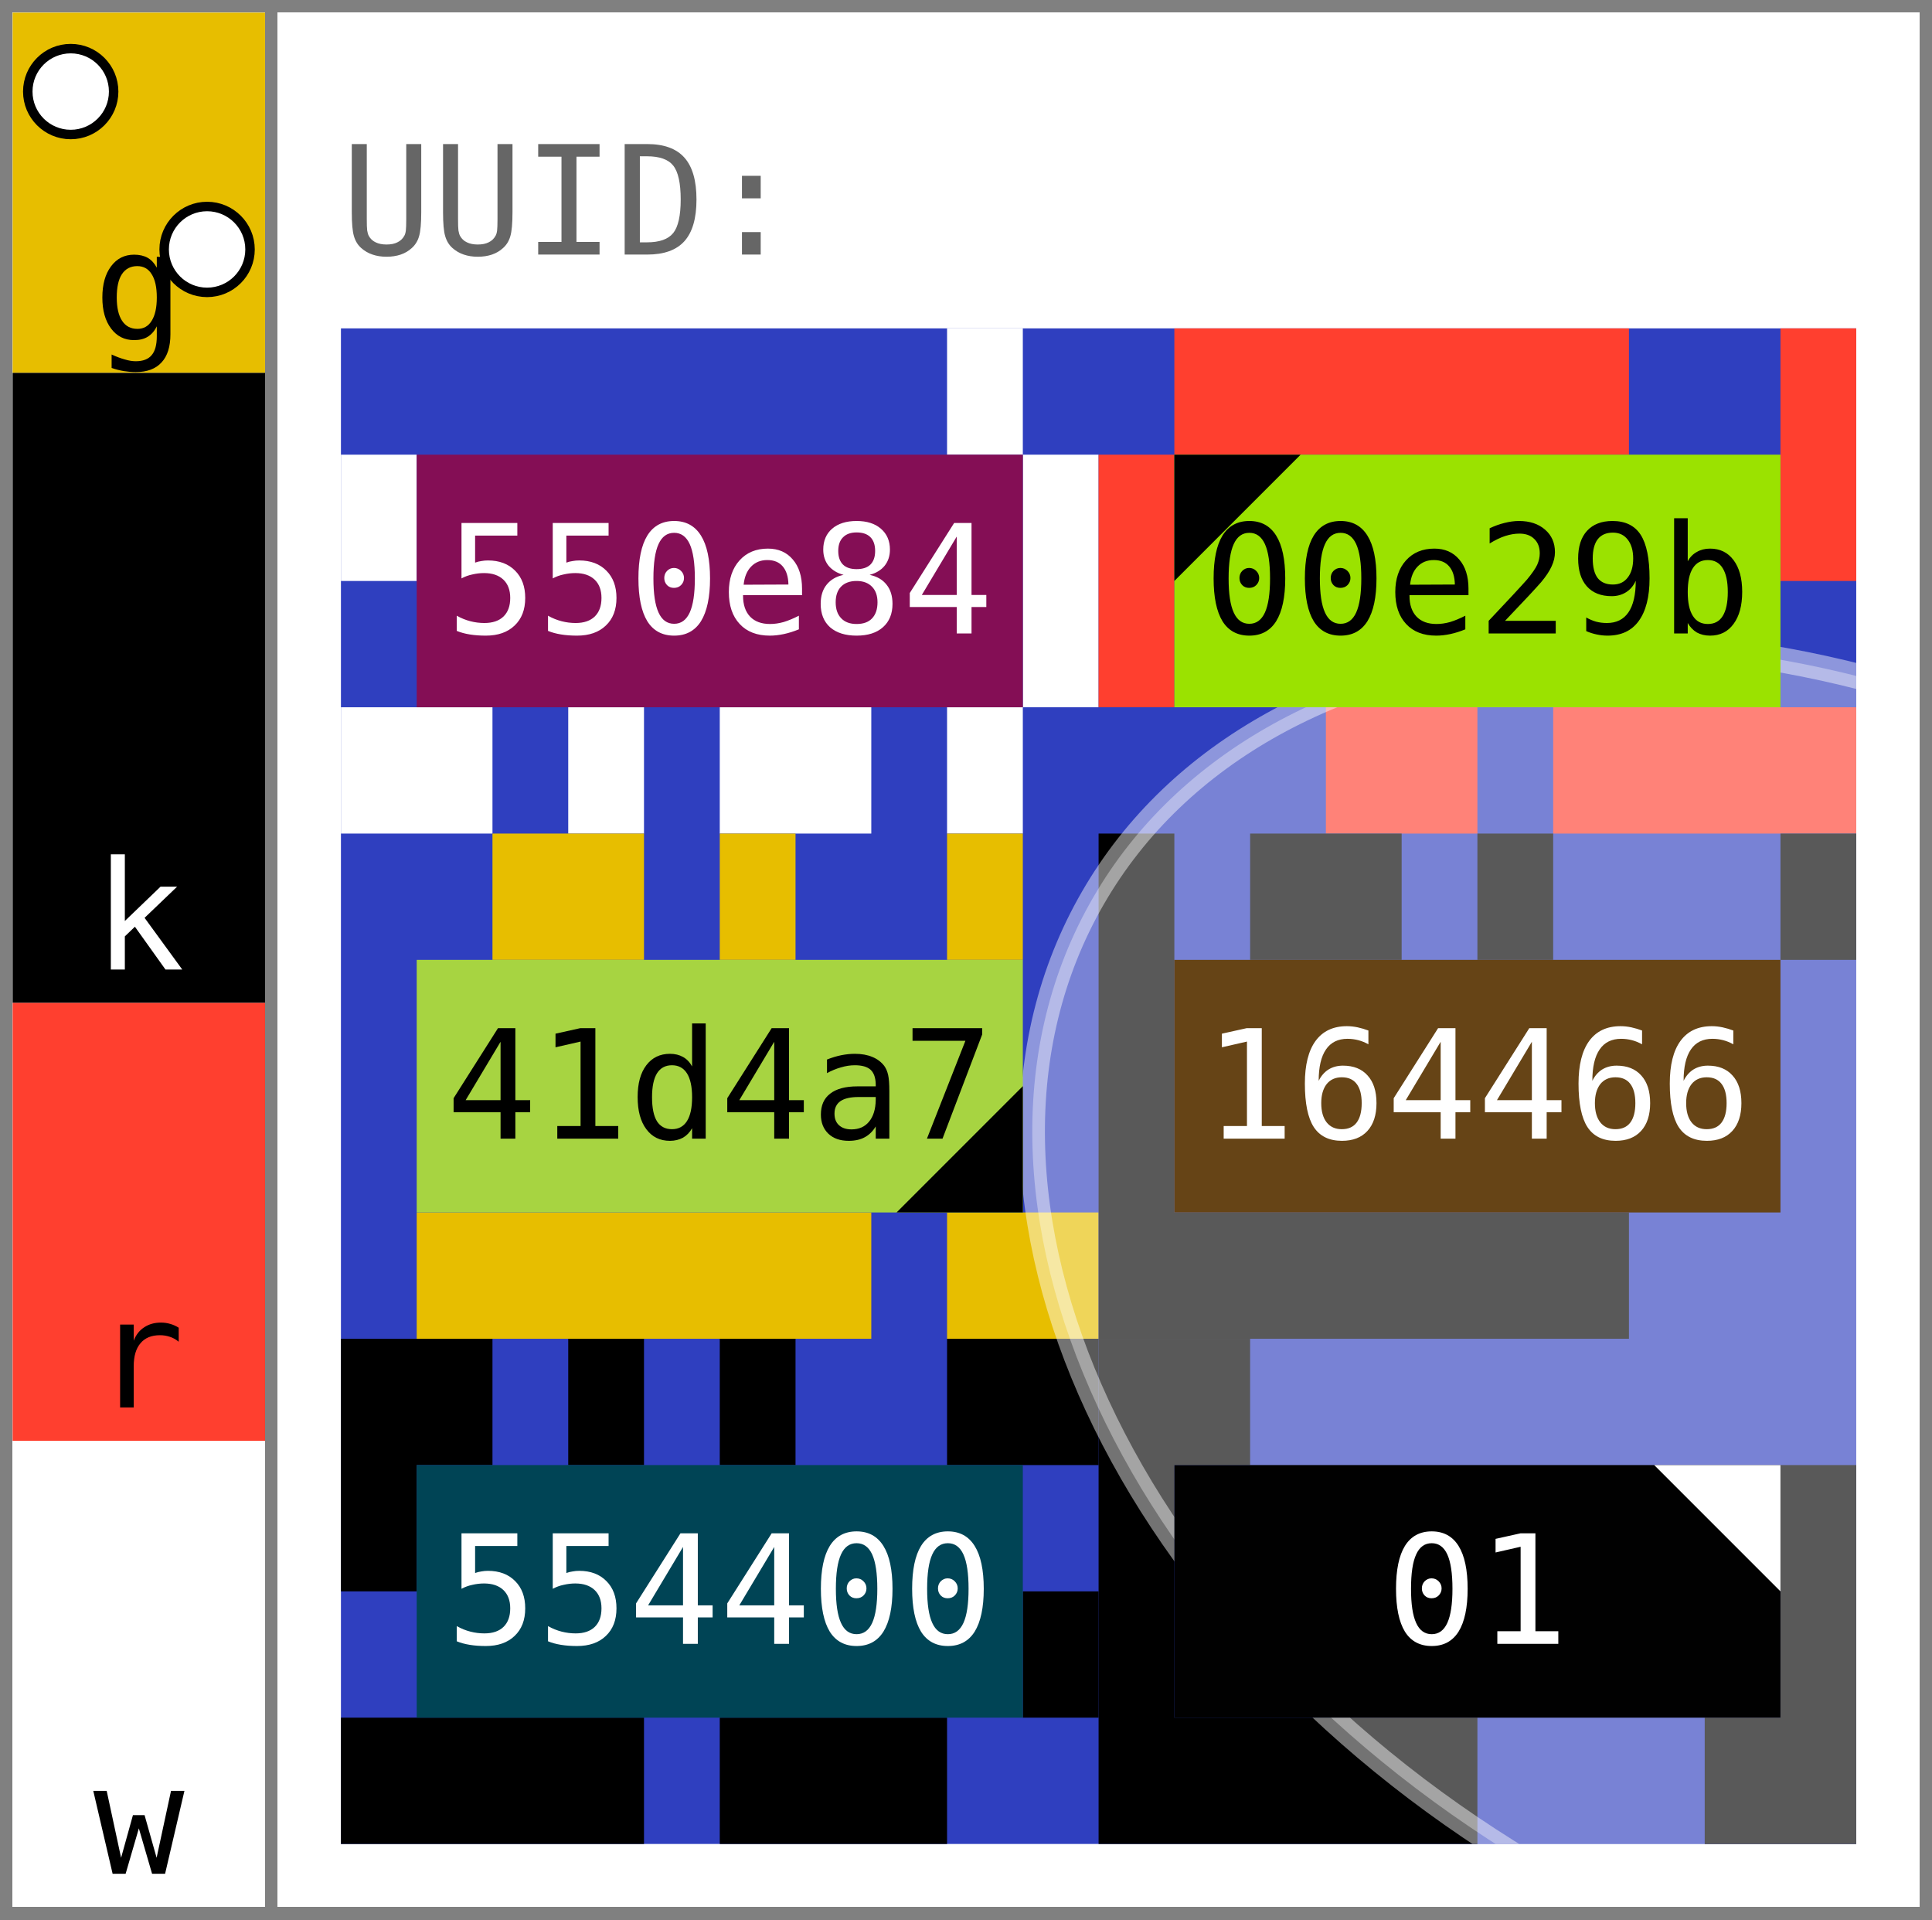
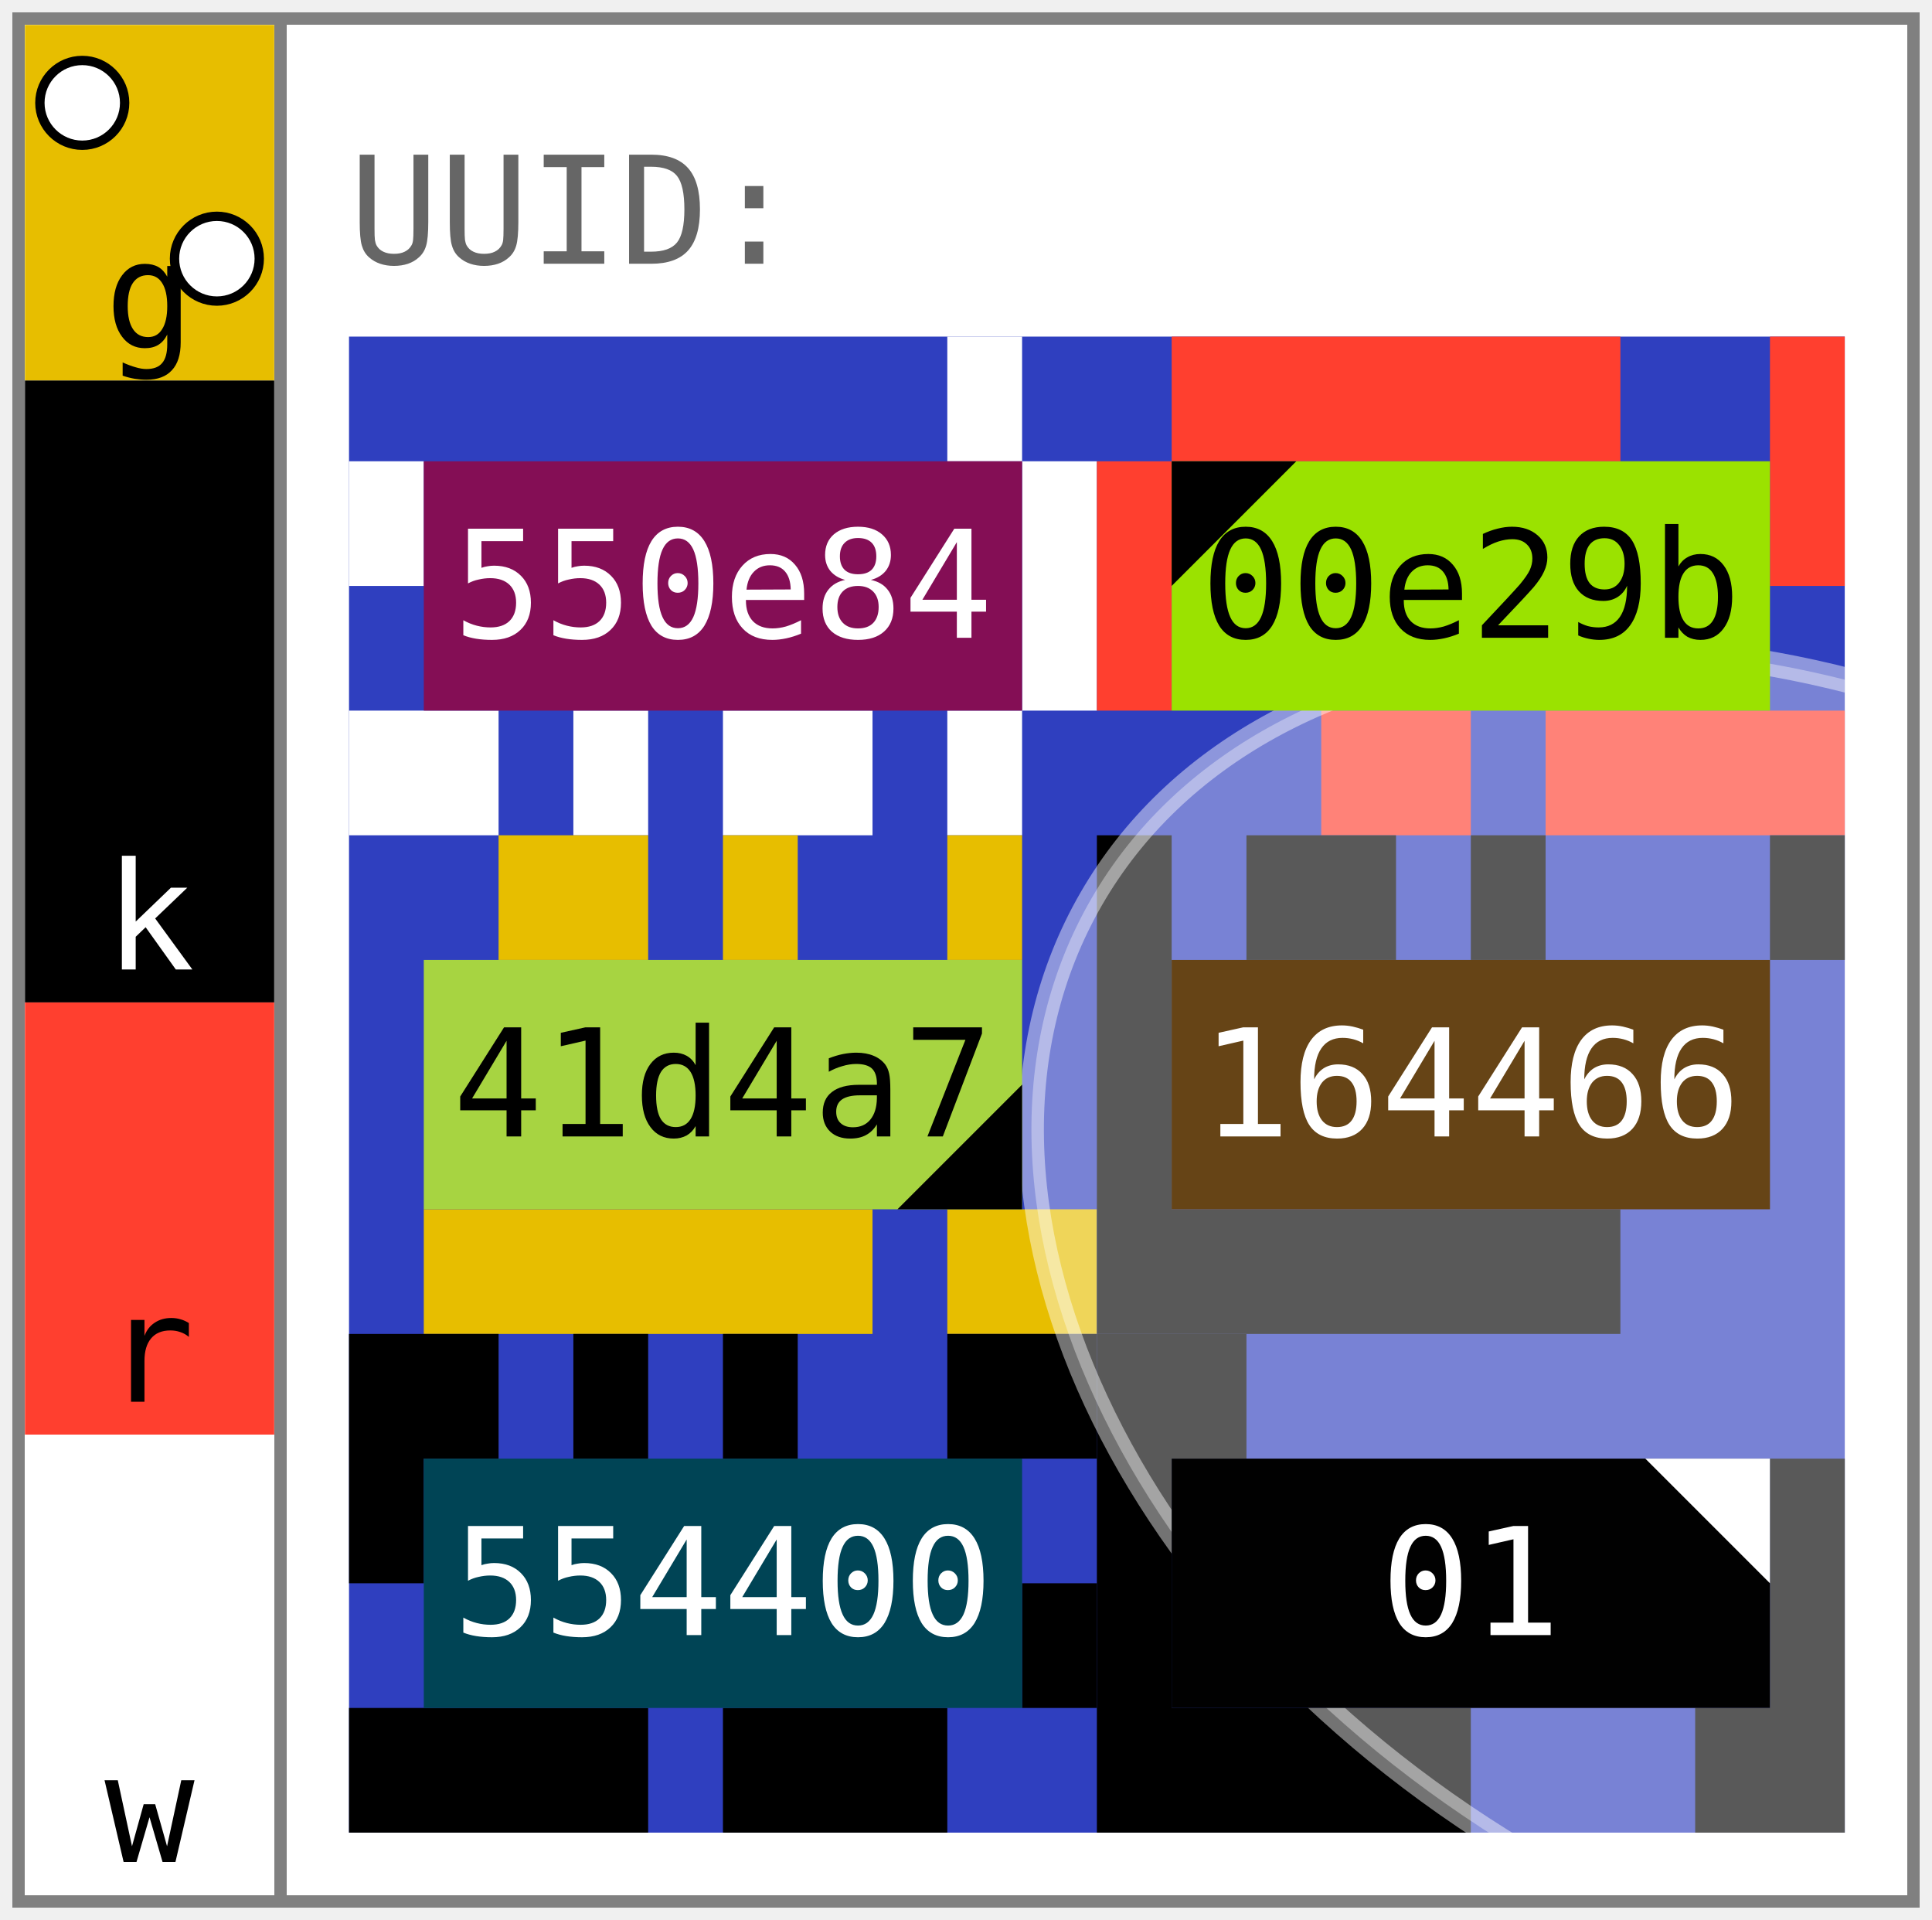
- <svg xmlns="http://www.w3.org/2000/svg" width="153" height="152" viewBox="0 0 153 152" font-family="&quot;JetBrains Mono&quot;, &quot;Menlo&quot;, &quot;Consolas&quot;, &quot;DejaVu Sans Mono&quot;, &quot;Liberation Mono&quot;, &quot;Roboto Mono&quot;, &quot;Noto Sans Mono&quot;, monospace" data-entviz-version="v11" data-entviz-lib="0.11.0" data-input-bytes="36" data-cols="2" data-rows="3">
+ <svg xmlns="http://www.w3.org/2000/svg" width="155" height="154" viewBox="0 0 155 154" font-family="&quot;JetBrains Mono&quot;, &quot;Menlo&quot;, &quot;Consolas&quot;, &quot;DejaVu Sans Mono&quot;, &quot;Liberation Mono&quot;, &quot;Roboto Mono&quot;, &quot;Noto Sans Mono&quot;, monospace" data-entviz-version="v12" data-entviz-lib="0.12.0" data-input-bytes="36" data-cols="2" data-rows="3">
  <defs>
    <clipPath id="grid-clip-b5ad00c6f67e1fb1-2x3">
-       <rect x="27" y="26" width="120" height="120" />
+       <rect x="28" y="27" width="120" height="120" />
    </clipPath>
  </defs>
-   <rect x="0" y="0" width="153" height="152" fill="#ffffff" />
+   <rect x="1" y="1" width="153" height="152" fill="#ffffff" />
  <g data-channel="grid">
-     <rect x="27" y="26" width="120" height="120" fill="#2f3fbf" />
+     <rect x="28" y="27" width="120" height="120" fill="#2f3fbf" />
    <g>
-       <path fill="#ffffff" d="M75 26h6v10h-6zM81 36h6v10h-6zM81 46h6v10h-6zM75 56h6v10h-6zM63 56h6v10h-6zM57 56h6v10h-6zM45 56h6v10h-6zM33 56h6v10h-6zM27 56h6v10h-6zM27 36h6v10h-6z" />
-       <path fill="#ff3f2f" d="M93 26h6v10h-6zM99 26h6v10h-6zM105 26h6v10h-6zM111 26h6v10h-6zM117 26h6v10h-6zM123 26h6v10h-6zM141 26h6v10h-6zM141 36h6v10h-6zM141 56h6v10h-6zM135 56h6v10h-6zM129 56h6v10h-6zM123 56h6v10h-6zM111 56h6v10h-6zM105 56h6v10h-6zM87 46h6v10h-6zM87 36h6v10h-6z" />
-       <path fill="#e7be00" d="M39 66h6v10h-6zM45 66h6v10h-6zM57 66h6v10h-6zM75 66h6v10h-6zM81 96h6v10h-6zM75 96h6v10h-6zM63 96h6v10h-6zM57 96h6v10h-6zM51 96h6v10h-6zM45 96h6v10h-6zM39 96h6v10h-6zM33 96h6v10h-6z" />
-       <path fill="#000000" d="M87 66h6v10h-6zM99 66h6v10h-6zM105 66h6v10h-6zM117 66h6v10h-6zM141 66h6v10h-6zM123 96h6v10h-6zM117 96h6v10h-6zM111 96h6v10h-6zM105 96h6v10h-6zM99 96h6v10h-6zM93 96h6v10h-6zM87 96h6v10h-6zM87 86h6v10h-6zM87 76h6v10h-6z" />
-       <path fill="#000000" d="M27 106h6v10h-6zM33 106h6v10h-6zM45 106h6v10h-6zM57 106h6v10h-6zM75 106h6v10h-6zM81 106h6v10h-6zM81 126h6v10h-6zM69 136h6v10h-6zM63 136h6v10h-6zM57 136h6v10h-6zM45 136h6v10h-6zM39 136h6v10h-6zM33 136h6v10h-6zM27 136h6v10h-6zM27 116h6v10h-6z" />
-       <path fill="#000000" d="M87 106h6v10h-6zM93 106h6v10h-6zM141 116h6v10h-6zM141 126h6v10h-6zM141 136h6v10h-6zM135 136h6v10h-6zM111 136h6v10h-6zM105 136h6v10h-6zM99 136h6v10h-6zM93 136h6v10h-6zM87 136h6v10h-6zM87 126h6v10h-6zM87 116h6v10h-6z" />
+       <path fill="#ffffff" d="M76 27h6v10h-6zM82 37h6v10h-6zM82 47h6v10h-6zM76 57h6v10h-6zM64 57h6v10h-6zM58 57h6v10h-6zM46 57h6v10h-6zM34 57h6v10h-6zM28 57h6v10h-6zM28 37h6v10h-6z" />
+       <path fill="#ff3f2f" d="M94 27h6v10h-6zM100 27h6v10h-6zM106 27h6v10h-6zM112 27h6v10h-6zM118 27h6v10h-6zM124 27h6v10h-6zM142 27h6v10h-6zM142 37h6v10h-6zM142 57h6v10h-6zM136 57h6v10h-6zM130 57h6v10h-6zM124 57h6v10h-6zM112 57h6v10h-6zM106 57h6v10h-6zM88 47h6v10h-6zM88 37h6v10h-6z" />
+       <path fill="#e7be00" d="M40 67h6v10h-6zM46 67h6v10h-6zM58 67h6v10h-6zM76 67h6v10h-6zM82 97h6v10h-6zM76 97h6v10h-6zM64 97h6v10h-6zM58 97h6v10h-6zM52 97h6v10h-6zM46 97h6v10h-6zM40 97h6v10h-6zM34 97h6v10h-6z" />
+       <path fill="#000000" d="M88 67h6v10h-6zM100 67h6v10h-6zM106 67h6v10h-6zM118 67h6v10h-6zM142 67h6v10h-6zM124 97h6v10h-6zM118 97h6v10h-6zM112 97h6v10h-6zM106 97h6v10h-6zM100 97h6v10h-6zM94 97h6v10h-6zM88 97h6v10h-6zM88 87h6v10h-6zM88 77h6v10h-6z" />
+       <path fill="#000000" d="M28 107h6v10h-6zM34 107h6v10h-6zM46 107h6v10h-6zM58 107h6v10h-6zM76 107h6v10h-6zM82 107h6v10h-6zM82 127h6v10h-6zM70 137h6v10h-6zM64 137h6v10h-6zM58 137h6v10h-6zM46 137h6v10h-6zM40 137h6v10h-6zM34 137h6v10h-6zM28 137h6v10h-6zM28 117h6v10h-6z" />
+       <path fill="#000000" d="M88 107h6v10h-6zM94 107h6v10h-6zM142 117h6v10h-6zM142 127h6v10h-6zM142 137h6v10h-6zM136 137h6v10h-6zM112 137h6v10h-6zM106 137h6v10h-6zM100 137h6v10h-6zM94 137h6v10h-6zM88 137h6v10h-6zM88 127h6v10h-6zM88 117h6v10h-6z" />
    </g>
-     <g clip-path="url(#grid-clip-b5ad00c6f67e1fb1-2x3)" data-channel="ellipse" data-ellipse-anchor-x="147" data-ellipse-anchor-y="106" data-ellipse-rx="49.035" data-ellipse-ry="69.803" data-ellipse-rotation-deg="120">
-       <ellipse cx="147" cy="106" rx="49.035" ry="69.803" transform="rotate(120 147 106)" fill="#ffffff" stroke="#ffffff" fill-opacity="0.35" stroke-opacity="0.45" stroke-width="2" />
+     <g clip-path="url(#grid-clip-b5ad00c6f67e1fb1-2x3)" data-channel="ellipse" data-ellipse-anchor-x="148" data-ellipse-anchor-y="107" data-ellipse-rx="49.035" data-ellipse-ry="69.803" data-ellipse-rotation-deg="120">
+       <ellipse cx="148" cy="107" rx="49.035" ry="69.803" transform="rotate(120 148 107)" fill="#ffffff" stroke="#ffffff" fill-opacity="0.35" stroke-opacity="0.45" stroke-width="2" />
    </g>
    <g>
      <g data-channel="cell" data-cell-index="0" data-cell-row="0" data-cell-col="0" data-surround-bits="0xb5ad00" data-edge-color="#ffffff">
-         <rect x="33" y="36" width="48" height="20" fill="#840e55" />
-         <text x="57" y="46" fill="#ffffff" font-size="12" text-anchor="middle" dominant-baseline="central">550e84</text>
+         <rect x="34" y="37" width="48" height="20" fill="#840e55" />
+         <text x="58" y="47" fill="#ffffff" font-size="12" text-anchor="middle" dominant-baseline="central">550e84</text>
      </g>
      <g data-channel="cell" data-cell-index="1" data-cell-row="0" data-cell-col="1" data-surround-bits="0xc6f67e" data-edge-color="#ff3f2f" data-cell-quartile="1">
-         <rect x="93" y="36" width="48" height="20" fill="#9be200" />
-         <text x="117" y="46" fill="#000000" font-size="12" text-anchor="middle" dominant-baseline="central">00e29b</text>
-         <polygon points="93,36 103,36 93,46" fill="#000000" />
+         <rect x="94" y="37" width="48" height="20" fill="#9be200" />
+         <text x="118" y="47" fill="#000000" font-size="12" text-anchor="middle" dominant-baseline="central">00e29b</text>
+         <polygon points="94,37 104,37 94,47" fill="#000000" />
      </g>
      <g data-channel="cell" data-cell-index="2" data-cell-row="1" data-cell-col="0" data-surround-bits="0x1fb12c" data-edge-color="#e7be00" data-cell-quartile="3">
-         <rect x="33" y="76" width="48" height="20" fill="#a7d441" />
-         <text x="57" y="86" fill="#000000" font-size="12" text-anchor="middle" dominant-baseline="central">41d4a7</text>
-         <polygon points="81,96 81,86 71,96" fill="#000000" />
+         <rect x="34" y="77" width="48" height="20" fill="#a7d441" />
+         <text x="58" y="87" fill="#000000" font-size="12" text-anchor="middle" dominant-baseline="central">41d4a7</text>
+         <polygon points="82,97 82,87 72,97" fill="#000000" />
      </g>
      <g data-channel="cell" data-cell-index="3" data-cell-row="1" data-cell-col="1" data-surround-bits="0xff822d" data-edge-color="#000000">
-         <rect x="93" y="76" width="48" height="20" fill="#664416" />
-         <text x="117" y="86" fill="#ffffff" font-size="12" text-anchor="middle" dominant-baseline="central">164466</text>
+         <rect x="94" y="77" width="48" height="20" fill="#664416" />
+         <text x="118" y="87" fill="#ffffff" font-size="12" text-anchor="middle" dominant-baseline="central">164466</text>
      </g>
      <g data-channel="cell" data-cell-index="4" data-cell-row="2" data-cell-col="0" data-surround-bits="0xbdcb2b" data-edge-color="#000000">
-         <rect x="33" y="116" width="48" height="20" fill="#004455" />
-         <text x="57" y="126" fill="#ffffff" font-size="12" text-anchor="middle" dominant-baseline="central">554400</text>
+         <rect x="34" y="117" width="48" height="20" fill="#004455" />
+         <text x="58" y="127" fill="#ffffff" font-size="12" text-anchor="middle" dominant-baseline="central">554400</text>
      </g>
      <g data-channel="cell" data-cell-index="5" data-cell-row="2" data-cell-col="1" data-surround-bits="0xfe3c03" data-edge-color="#000000" data-cell-quartile="2">
-         <rect x="93" y="116" width="48" height="20" fill="#010101" />
-         <text x="117" y="126" fill="#ffffff" font-size="12" text-anchor="middle" dominant-baseline="central">01</text>
-         <polygon points="141,116 131,116 141,126" fill="#ffffff" />
+         <rect x="94" y="117" width="48" height="20" fill="#010101" />
+         <text x="118" y="127" fill="#ffffff" font-size="12" text-anchor="middle" dominant-baseline="central">01</text>
+         <polygon points="142,117 132,117 142,127" fill="#ffffff" />
      </g>
    </g>
  </g>
  <g data-channel="color-bar" data-bar-slots="12" data-bar-marker-left="0" data-bar-marker-right="1">
    <g data-color-bar-rank="0" data-color-bar-band="G">
-       <rect x="1" y="1" width="20" height="28.522" fill="#e7be00" />
-       <text x="11" y="26.882" fill="#000000" font-size="12" text-anchor="middle" data-color-bar-letter="true">g</text>
+       <rect x="2" y="2" width="20" height="28.522" fill="#e7be00" />
+       <text x="12" y="27.882" fill="#000000" font-size="12" text-anchor="middle" data-color-bar-letter="true">g</text>
    </g>
    <g data-color-bar-rank="1" data-color-bar-band="K">
-       <rect x="1" y="29.522" width="20" height="49.886" fill="#000000" />
-       <text x="11" y="76.768" fill="#ffffff" font-size="12" text-anchor="middle" data-color-bar-letter="true">k</text>
+       <rect x="2" y="30.522" width="20" height="49.886" fill="#000000" />
+       <text x="12" y="77.768" fill="#ffffff" font-size="12" text-anchor="middle" data-color-bar-letter="true">k</text>
    </g>
    <g data-color-bar-rank="2" data-color-bar-band="R">
-       <rect x="1" y="79.408" width="20" height="34.669" fill="#ff3f2f" />
-       <text x="11" y="111.437" fill="#000000" font-size="12" text-anchor="middle" data-color-bar-letter="true">r</text>
+       <rect x="2" y="80.408" width="20" height="34.669" fill="#ff3f2f" />
+       <text x="12" y="112.437" fill="#000000" font-size="12" text-anchor="middle" data-color-bar-letter="true">r</text>
    </g>
    <g data-color-bar-rank="3" data-color-bar-band="W">
-       <rect x="1" y="114.077" width="20" height="36.923" fill="#ffffff" />
-       <text x="11" y="148.36" fill="#000000" font-size="12" text-anchor="middle" data-color-bar-letter="true">w</text>
+       <rect x="2" y="115.077" width="20" height="36.923" fill="#ffffff" />
+       <text x="12" y="149.36" fill="#000000" font-size="12" text-anchor="middle" data-color-bar-letter="true">w</text>
    </g>
-     <circle cx="5.6" cy="7.25" r="3.4" fill="#ffffff" stroke="#000000" stroke-width="0.75" data-bar-marker="left" />
-     <circle cx="16.4" cy="19.75" r="3.4" fill="#ffffff" stroke="#000000" stroke-width="0.75" data-bar-marker="right" />
+     <circle cx="6.6" cy="8.25" r="3.4" fill="#ffffff" stroke="#000000" stroke-width="0.75" data-bar-marker="left" />
+     <circle cx="17.4" cy="20.75" r="3.4" fill="#ffffff" stroke="#000000" stroke-width="0.75" data-bar-marker="right" />
  </g>
  <g data-channel="label-top">
-     <text x="27" y="16" fill="#666666" font-size="12" dominant-baseline="central">UUID:</text>
+     <text x="28" y="17" fill="#666666" font-size="12" dominant-baseline="central">UUID:</text>
  </g>
-   <line x1="0" y1="0.5" x2="153" y2="0.5" stroke="#808080" stroke-width="1" shape-rendering="crispEdges" />
-   <line x1="152.5" y1="0" x2="152.5" y2="152" stroke="#808080" stroke-width="1" shape-rendering="crispEdges" />
-   <line x1="0" y1="151.5" x2="153" y2="151.5" stroke="#808080" stroke-width="1" shape-rendering="crispEdges" />
-   <line x1="0.5" y1="0" x2="0.5" y2="152" stroke="#808080" stroke-width="1" shape-rendering="crispEdges" />
-   <line x1="21.5" y1="0" x2="21.5" y2="152" stroke="#808080" stroke-width="1" shape-rendering="crispEdges" />
+   <line x1="1" y1="1.5" x2="154" y2="1.5" stroke="#808080" stroke-width="1" shape-rendering="crispEdges" />
+   <line x1="153.5" y1="1" x2="153.5" y2="153" stroke="#808080" stroke-width="1" shape-rendering="crispEdges" />
+   <line x1="1" y1="152.5" x2="154" y2="152.5" stroke="#808080" stroke-width="1" shape-rendering="crispEdges" />
+   <line x1="1.5" y1="1" x2="1.5" y2="153" stroke="#808080" stroke-width="1" shape-rendering="crispEdges" />
+   <line x1="22.5" y1="1" x2="22.5" y2="153" stroke="#808080" stroke-width="1" shape-rendering="crispEdges" />
</svg>
